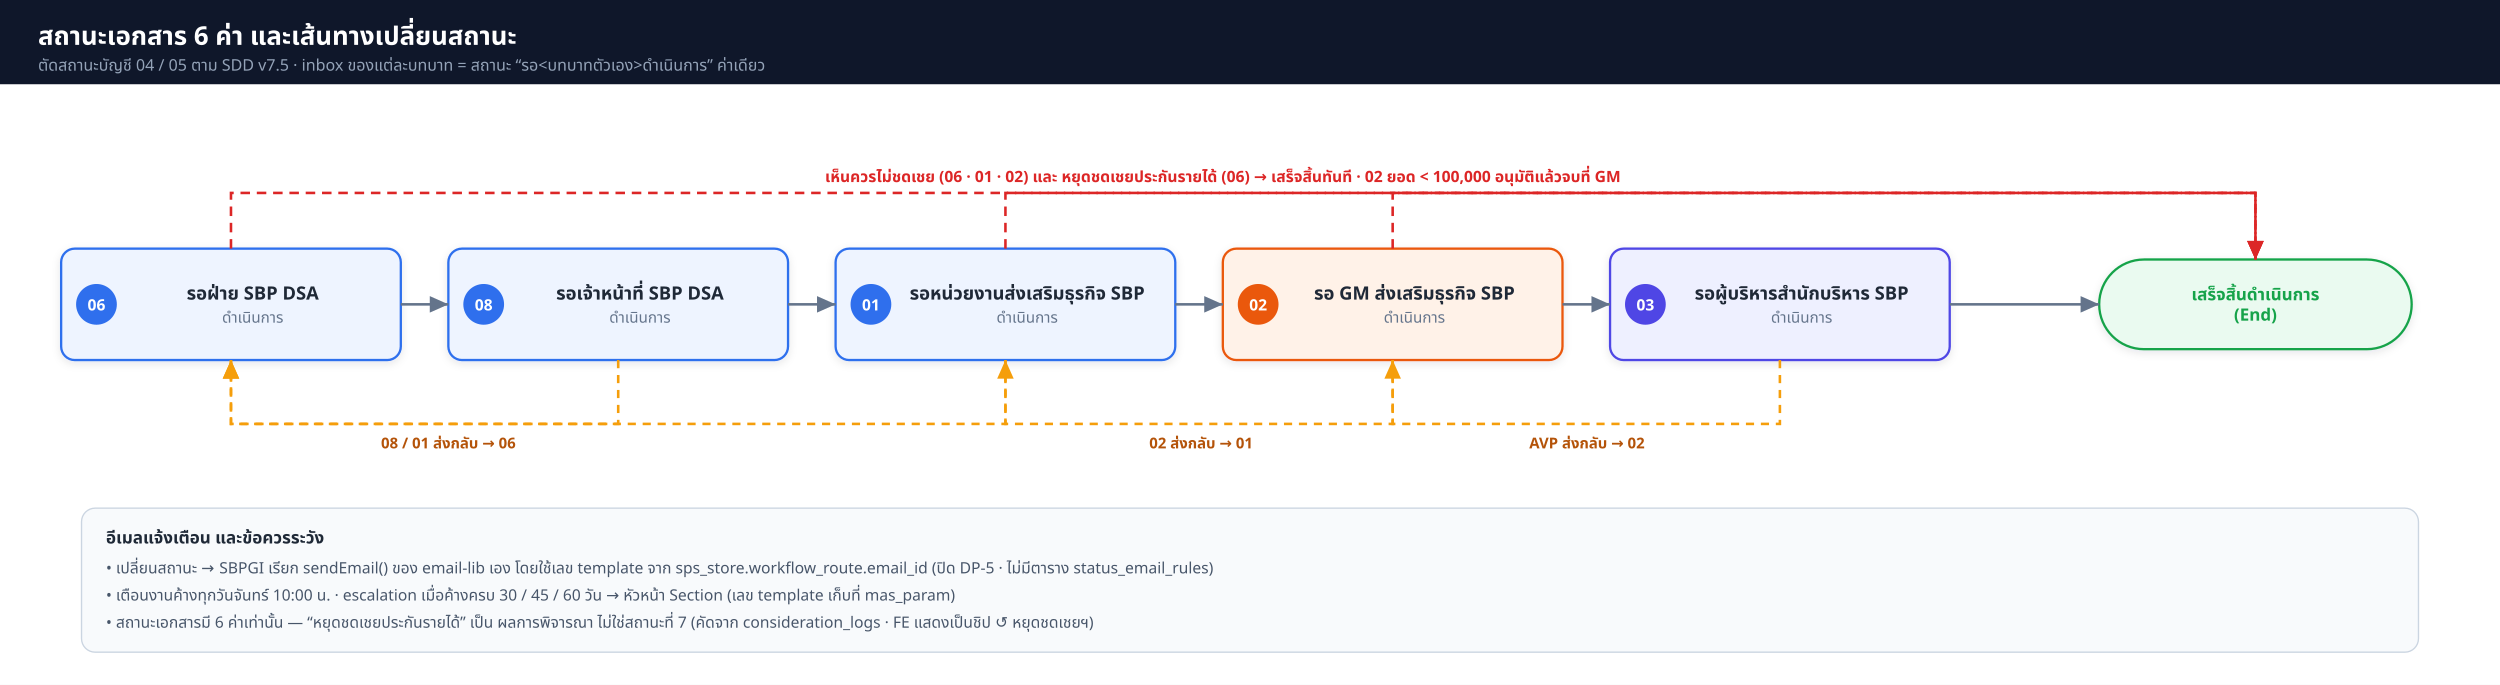
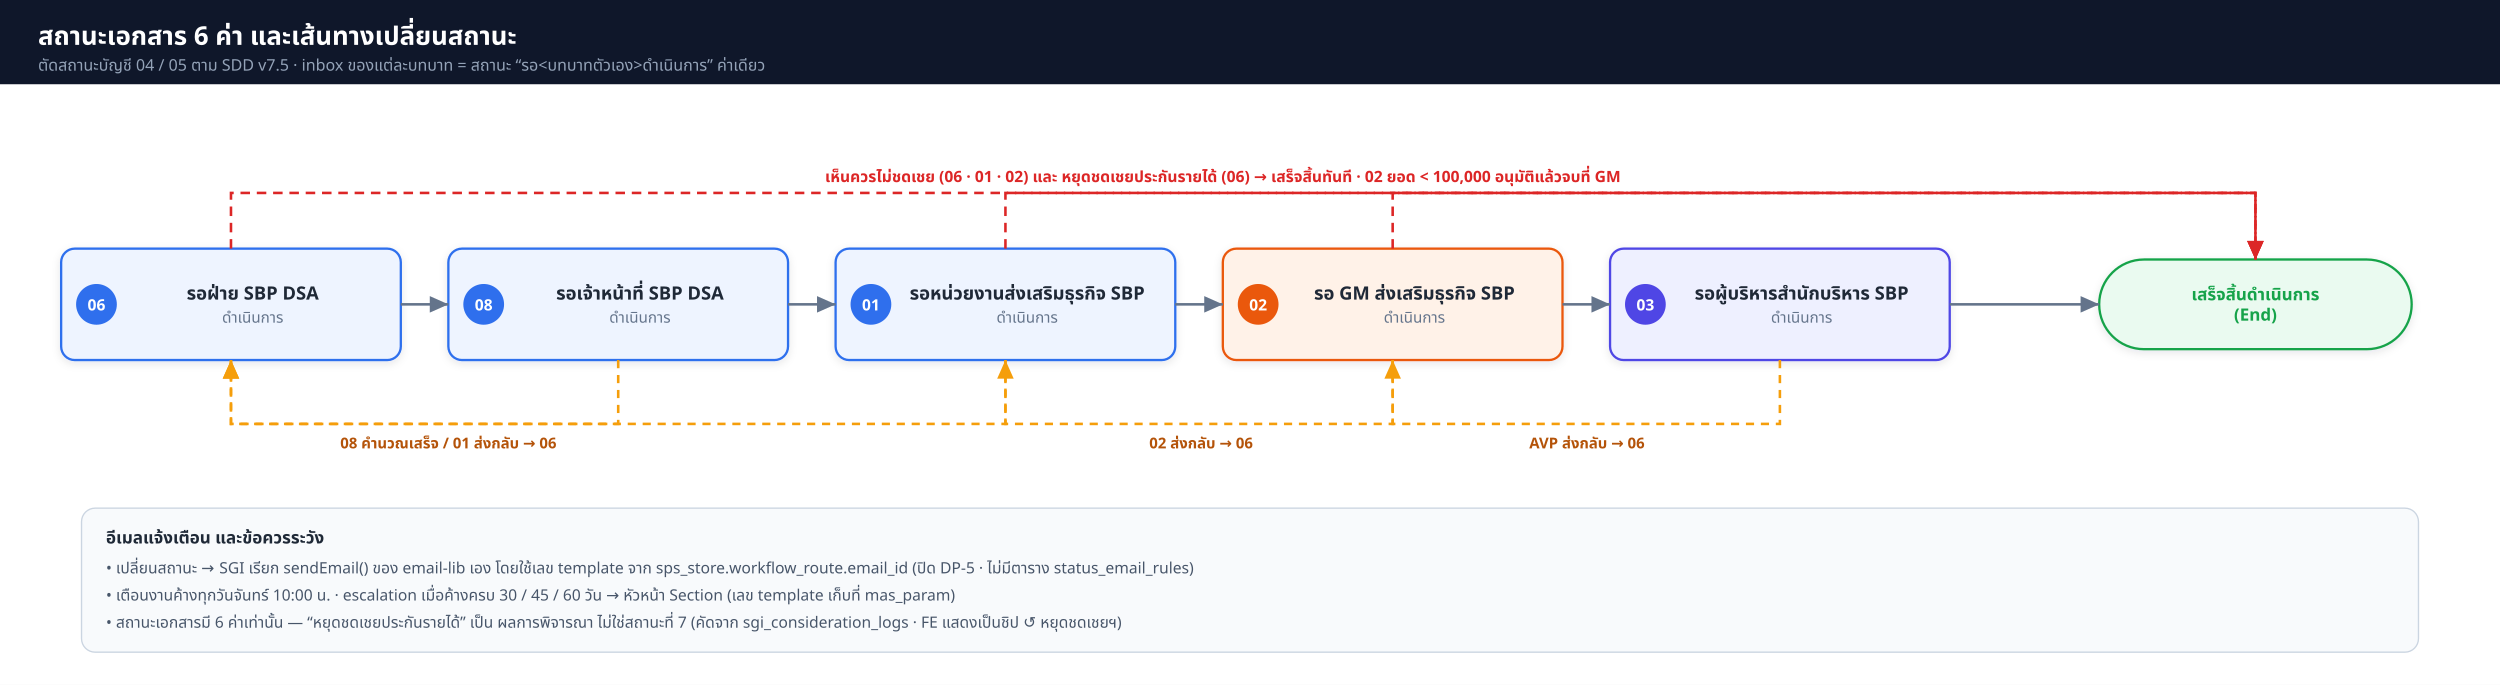
<svg xmlns="http://www.w3.org/2000/svg" viewBox="0 0 1840 504" width="1840" height="504" font-family="Tahoma,'Segoe UI','Noto Sans Thai',sans-serif">
  <defs>
    <marker id="arg" markerWidth="10" markerHeight="10" refX="7.2" refY="3.2" orient="auto" markerUnits="strokeWidth">
      <path d="M0,0 L7.2,3.2 L0,6.4 Z" fill="#64748b" />
    </marker>
    <marker id="arv" markerWidth="10" markerHeight="10" refX="7.2" refY="3.2" orient="auto" markerUnits="strokeWidth">
      <path d="M0,0 L7.2,3.2 L0,6.4 Z" fill="#7c3aed" />
    </marker>
    <marker id="ara" markerWidth="10" markerHeight="10" refX="7.2" refY="3.2" orient="auto" markerUnits="strokeWidth">
      <path d="M0,0 L7.2,3.2 L0,6.4 Z" fill="#f59e0b" />
    </marker>
    <marker id="arr" markerWidth="10" markerHeight="10" refX="7.2" refY="3.2" orient="auto" markerUnits="strokeWidth">
      <path d="M0,0 L7.2,3.2 L0,6.4 Z" fill="#dc2626" />
    </marker>
    <marker id="arb" markerWidth="10" markerHeight="10" refX="7.2" refY="3.2" orient="auto" markerUnits="strokeWidth">
      <path d="M0,0 L7.2,3.2 L0,6.4 Z" fill="#2f6fed" />
    </marker>
    <marker id="arn" markerWidth="10" markerHeight="10" refX="7.2" refY="3.2" orient="auto" markerUnits="strokeWidth">
      <path d="M0,0 L7.2,3.2 L0,6.4 Z" fill="#16a34a" />
    </marker>
    <filter id="sh" x="-30%" y="-30%" width="160%" height="160%">
      <feDropShadow dx="0" dy="2" stdDeviation="3" flood-color="#0f172a" flood-opacity="0.10" />
    </filter>
  </defs>
  <rect x="0" y="0" width="1840" height="504" fill="#ffffff" />
  <rect x="0" y="0" width="1840" height="62" fill="#0f172a" />
  <text x="28" y="33" text-anchor="start" font-family="Tahoma,'Segoe UI','Noto Sans Thai',sans-serif" font-size="19" fill="#fff" font-weight="700">สถานะเอกสาร 6 ค่า และเส้นทางเปลี่ยนสถานะ</text>
  <text x="28" y="52" text-anchor="start" font-family="Tahoma,'Segoe UI','Noto Sans Thai',sans-serif" font-size="11.8" fill="#94a3b8" font-weight="400">ตัดสถานะบัญชี 04 / 05 ตาม SDD v7.5 · inbox ของแต่ละบทบาท = สถานะ “รอ&lt;บทบาทตัวเอง&gt;ดำเนินการ” ค่าเดียว</text>
  <g transform="translate(0,34)">
    <rect x="45.0" y="149.0" width="250" height="82" rx="10" fill="#eef4ff" stroke="#2f6fed" stroke-width="1.7" filter="url(#sh)" />
    <text x="186" y="186.5" text-anchor="middle" font-family="Tahoma,'Segoe UI','Noto Sans Thai',sans-serif" font-size="13.5" fill="#1f2937" font-weight="700">รอฝ่าย SBP DSA</text>
    <text x="186" y="203.5" text-anchor="middle" font-family="Tahoma,'Segoe UI','Noto Sans Thai',sans-serif" font-size="11.2" fill="#64748b" font-weight="400">ดำเนินการ</text>
    <circle cx="71.0" cy="190" r="15" fill="#2f6fed" />
    <text x="71.0" y="194.5" text-anchor="middle" font-family="Tahoma,'Segoe UI','Noto Sans Thai',sans-serif" font-size="11.5" fill="#fff" font-weight="700">06</text>
    <rect x="330.0" y="149.0" width="250" height="82" rx="10" fill="#eef4ff" stroke="#2f6fed" stroke-width="1.7" filter="url(#sh)" />
    <text x="471" y="186.5" text-anchor="middle" font-family="Tahoma,'Segoe UI','Noto Sans Thai',sans-serif" font-size="13.5" fill="#1f2937" font-weight="700">รอเจ้าหน้าที่ SBP DSA</text>
    <text x="471" y="203.5" text-anchor="middle" font-family="Tahoma,'Segoe UI','Noto Sans Thai',sans-serif" font-size="11.2" fill="#64748b" font-weight="400">ดำเนินการ</text>
    <circle cx="356.0" cy="190" r="15" fill="#2f6fed" />
    <text x="356.0" y="194.5" text-anchor="middle" font-family="Tahoma,'Segoe UI','Noto Sans Thai',sans-serif" font-size="11.5" fill="#fff" font-weight="700">08</text>
    <rect x="615.0" y="149.0" width="250" height="82" rx="10" fill="#eef4ff" stroke="#2f6fed" stroke-width="1.7" filter="url(#sh)" />
    <text x="756" y="186.5" text-anchor="middle" font-family="Tahoma,'Segoe UI','Noto Sans Thai',sans-serif" font-size="13.5" fill="#1f2937" font-weight="700">รอหน่วยงานส่งเสริมธุรกิจ SBP</text>
    <text x="756" y="203.5" text-anchor="middle" font-family="Tahoma,'Segoe UI','Noto Sans Thai',sans-serif" font-size="11.2" fill="#64748b" font-weight="400">ดำเนินการ</text>
    <circle cx="641.0" cy="190" r="15" fill="#2f6fed" />
    <text x="641.0" y="194.5" text-anchor="middle" font-family="Tahoma,'Segoe UI','Noto Sans Thai',sans-serif" font-size="11.5" fill="#fff" font-weight="700">01</text>
    <rect x="900.0" y="149.0" width="250" height="82" rx="10" fill="#fff2e8" stroke="#ea580c" stroke-width="1.7" filter="url(#sh)" />
    <text x="1041" y="186.5" text-anchor="middle" font-family="Tahoma,'Segoe UI','Noto Sans Thai',sans-serif" font-size="13.5" fill="#1f2937" font-weight="700">รอ GM ส่งเสริมธุรกิจ SBP</text>
    <text x="1041" y="203.5" text-anchor="middle" font-family="Tahoma,'Segoe UI','Noto Sans Thai',sans-serif" font-size="11.2" fill="#64748b" font-weight="400">ดำเนินการ</text>
    <circle cx="926.0" cy="190" r="15" fill="#ea580c" />
    <text x="926.0" y="194.5" text-anchor="middle" font-family="Tahoma,'Segoe UI','Noto Sans Thai',sans-serif" font-size="11.5" fill="#fff" font-weight="700">02</text>
    <rect x="1185.0" y="149.0" width="250" height="82" rx="10" fill="#eef0ff" stroke="#4f46e5" stroke-width="1.7" filter="url(#sh)" />
    <text x="1326" y="186.5" text-anchor="middle" font-family="Tahoma,'Segoe UI','Noto Sans Thai',sans-serif" font-size="13.5" fill="#1f2937" font-weight="700">รอผู้บริหารสำนักบริหาร SBP</text>
    <text x="1326" y="203.5" text-anchor="middle" font-family="Tahoma,'Segoe UI','Noto Sans Thai',sans-serif" font-size="11.2" fill="#64748b" font-weight="400">ดำเนินการ</text>
    <circle cx="1211.0" cy="190" r="15" fill="#4f46e5" />
    <text x="1211.0" y="194.5" text-anchor="middle" font-family="Tahoma,'Segoe UI','Noto Sans Thai',sans-serif" font-size="11.5" fill="#fff" font-weight="700">03</text>
    <rect x="1545.0" y="157.0" width="230" height="66" rx="33.0" fill="#eafaf0" stroke="#16a34a" stroke-width="1.7" filter="url(#sh)" />
    <text x="1660" y="187" text-anchor="middle" font-family="Tahoma,'Segoe UI','Noto Sans Thai',sans-serif" font-size="12.5" fill="#16a34a" font-weight="700">เสร็จสิ้นดำเนินการ</text>
    <text x="1660" y="202" text-anchor="middle" font-family="Tahoma,'Segoe UI','Noto Sans Thai',sans-serif" font-size="12.5" fill="#16a34a" font-weight="700">(End)</text>
    <path d="M295,190 L330,190" fill="none" stroke="#64748b" stroke-width="1.9" marker-end="url(#arg)" />
    <path d="M580,190 L615,190" fill="none" stroke="#64748b" stroke-width="1.9" marker-end="url(#arg)" />
    <path d="M865,190 L900,190" fill="none" stroke="#64748b" stroke-width="1.9" marker-end="url(#arg)" />
    <path d="M1150,190 L1185,190" fill="none" stroke="#64748b" stroke-width="1.9" marker-end="url(#arg)" />
    <path d="M1435,190 L1545,190" fill="none" stroke="#64748b" stroke-width="1.9" marker-end="url(#arg)" />
    <path d="M455,231 L455,278 L170,278 L170,231" fill="none" stroke="#f59e0b" stroke-width="1.9" stroke-dasharray="6 5" marker-end="url(#ara)" />
    <path d="M740,231 L740,278 L170,278 L170,231" fill="none" stroke="#f59e0b" stroke-width="1.9" stroke-dasharray="6 5" marker-end="url(#ara)" />
    <path d="M1025,231 L1025,278 L740,278 L740,231" fill="none" stroke="#f59e0b" stroke-width="1.9" stroke-dasharray="6 5" marker-end="url(#ara)" />
    <path d="M1310,231 L1310,278 L1025,278 L1025,231" fill="none" stroke="#f59e0b" stroke-width="1.9" stroke-dasharray="6 5" marker-end="url(#ara)" />
-     <text x="330" y="296" text-anchor="middle" font-family="Tahoma,'Segoe UI','Noto Sans Thai',sans-serif" font-size="11" fill="#b45309" font-weight="600">08 / 01 ส่งกลับ → 06</text>
-     <text x="884" y="296" text-anchor="middle" font-family="Tahoma,'Segoe UI','Noto Sans Thai',sans-serif" font-size="11" fill="#b45309" font-weight="600">02 ส่งกลับ → 01</text>
-     <text x="1168" y="296" text-anchor="middle" font-family="Tahoma,'Segoe UI','Noto Sans Thai',sans-serif" font-size="11" fill="#b45309" font-weight="600">AVP ส่งกลับ → 02</text>
+     <text x="330" y="296" text-anchor="middle" font-family="Tahoma,'Segoe UI','Noto Sans Thai',sans-serif" font-size="11" fill="#b45309" font-weight="600">08 คำนวณเสร็จ / 01 ส่งกลับ → 06</text>
+     <text x="884" y="296" text-anchor="middle" font-family="Tahoma,'Segoe UI','Noto Sans Thai',sans-serif" font-size="11" fill="#b45309" font-weight="600">02 ส่งกลับ → 06</text>
+     <text x="1168" y="296" text-anchor="middle" font-family="Tahoma,'Segoe UI','Noto Sans Thai',sans-serif" font-size="11" fill="#b45309" font-weight="600">AVP ส่งกลับ → 06</text>
    <path d="M170,149 L170,108 L1660,108 L1660,157" fill="none" stroke="#dc2626" stroke-width="1.9" stroke-dasharray="7 5" marker-end="url(#arr)" />
    <path d="M740,149 L740,108 L1660,108 L1660,157" fill="none" stroke="#dc2626" stroke-width="1.9" stroke-dasharray="7 5" marker-end="url(#arr)" />
    <path d="M1025,149 L1025,108 L1660,108 L1660,157" fill="none" stroke="#dc2626" stroke-width="1.9" stroke-dasharray="7 5" marker-end="url(#arr)" />
    <rect x="537.0" y="89" width="726.0" height="16" rx="8" fill="#ffffff" opacity="0.95" />
    <text x="900" y="100" text-anchor="middle" font-family="Tahoma,'Segoe UI','Noto Sans Thai',sans-serif" font-size="11.5" fill="#dc2626" font-weight="600">เห็นควรไม่ชดเชย (06 · 01 · 02) และ หยุดชดเชยประกันรายได้ (06) → เสร็จสิ้นทันที  ·  02 ยอด &lt; 100,000 อนุมัติแล้วจบที่ GM</text>
    <rect x="60" y="340" width="1720" height="106" rx="10" fill="#f8fafc" stroke="#cbd5e1" />
    <text x="78" y="366" text-anchor="start" font-family="Tahoma,'Segoe UI','Noto Sans Thai',sans-serif" font-size="12.5" fill="#1f2937" font-weight="700">อีเมลแจ้งเตือน และข้อควรระวัง</text>
-     <text x="78" y="388" text-anchor="start" font-family="Tahoma,'Segoe UI','Noto Sans Thai',sans-serif" font-size="11.5" fill="#475569" font-weight="400">• เปลี่ยนสถานะ → SBPGI เรียก sendEmail() ของ email-lib เอง โดยใช้เลข template จาก sps_store.workflow_route.email_id (ปิด DP-5 · ไม่มีตาราง status_email_rules)</text>
+     <text x="78" y="388" text-anchor="start" font-family="Tahoma,'Segoe UI','Noto Sans Thai',sans-serif" font-size="11.5" fill="#475569" font-weight="400">• เปลี่ยนสถานะ → SGI เรียก sendEmail() ของ email-lib เอง โดยใช้เลข template จาก sps_store.workflow_route.email_id (ปิด DP-5 · ไม่มีตาราง status_email_rules)</text>
    <text x="78" y="408" text-anchor="start" font-family="Tahoma,'Segoe UI','Noto Sans Thai',sans-serif" font-size="11.5" fill="#475569" font-weight="400">• เตือนงานค้างทุกวันจันทร์ 10:00 น. · escalation เมื่อค้างครบ 30 / 45 / 60 วัน → หัวหน้า Section (เลข template เก็บที่ mas_param)</text>
-     <text x="78" y="428" text-anchor="start" font-family="Tahoma,'Segoe UI','Noto Sans Thai',sans-serif" font-size="11.5" fill="#475569" font-weight="400">• สถานะเอกสารมี 6 ค่าเท่านั้น — “หยุดชดเชยประกันรายได้” เป็น ผลการพิจารณา ไม่ใช่สถานะที่ 7 (คัดจาก consideration_logs · FE แสดงเป็นชิป ↺ หยุดชดเชยฯ)</text>
+     <text x="78" y="428" text-anchor="start" font-family="Tahoma,'Segoe UI','Noto Sans Thai',sans-serif" font-size="11.5" fill="#475569" font-weight="400">• สถานะเอกสารมี 6 ค่าเท่านั้น — “หยุดชดเชยประกันรายได้” เป็น ผลการพิจารณา ไม่ใช่สถานะที่ 7 (คัดจาก sgi_consideration_logs · FE แสดงเป็นชิป ↺ หยุดชดเชยฯ)</text>
  </g>
</svg>
